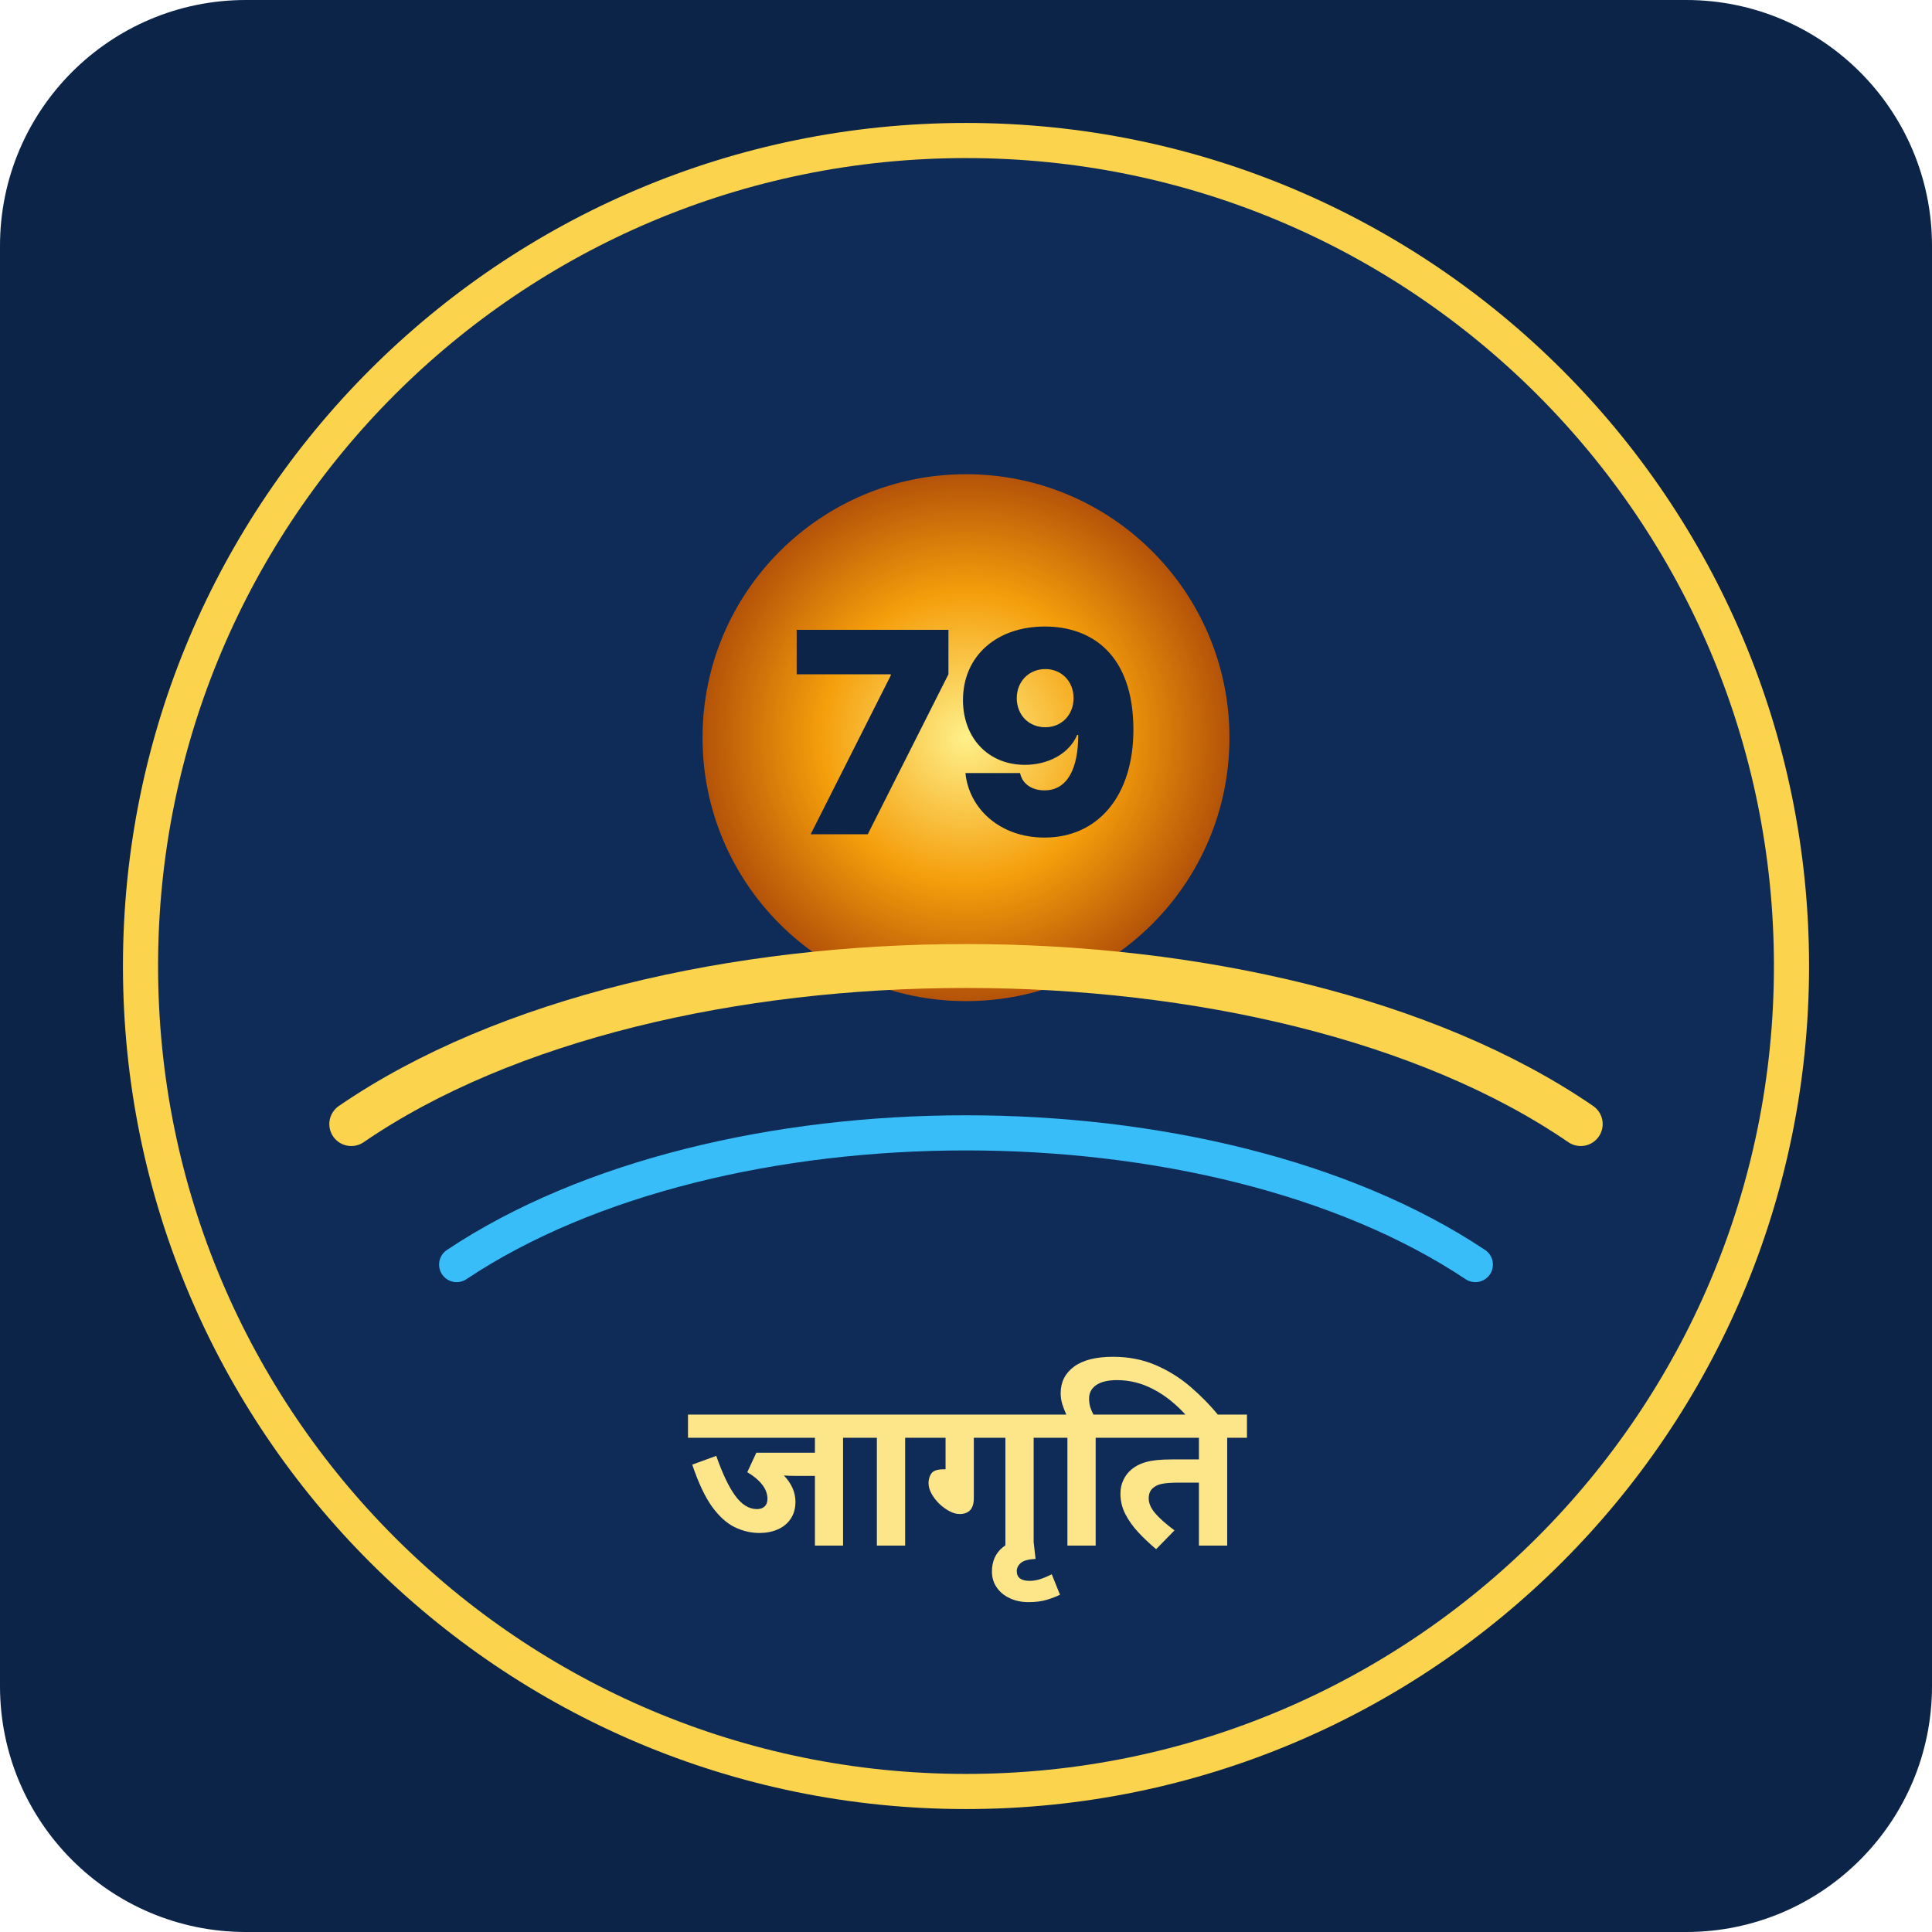
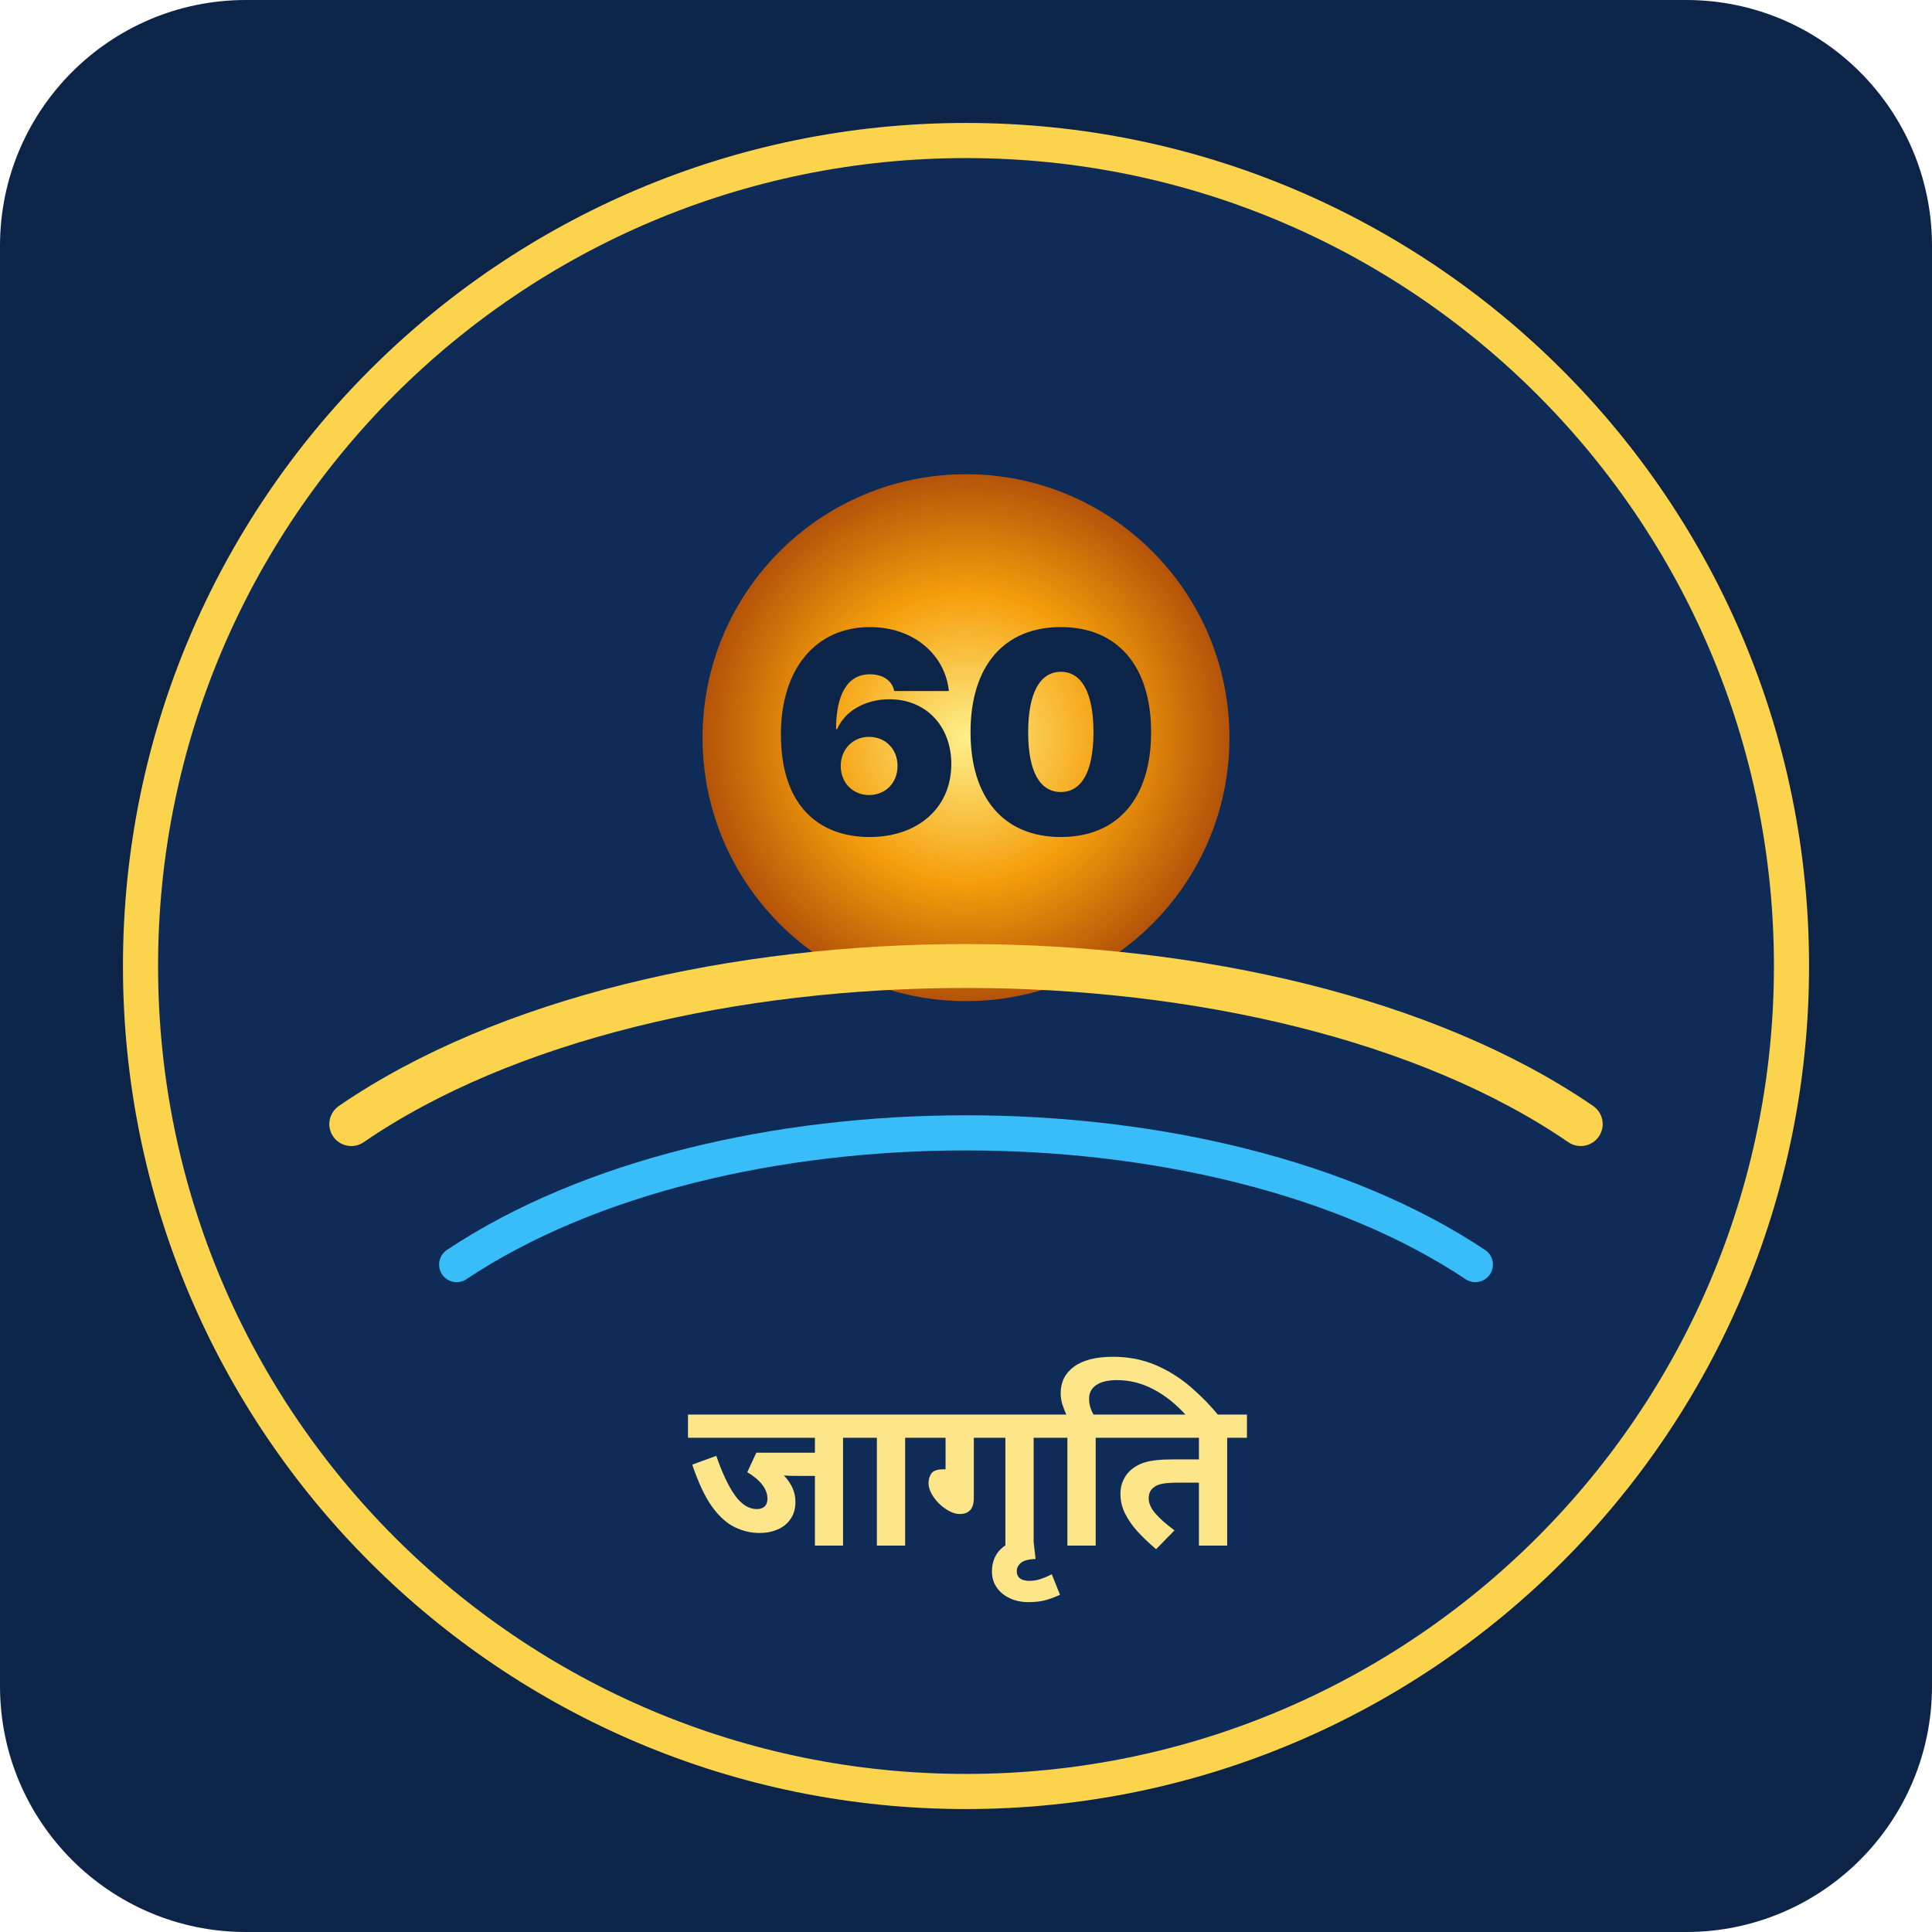
<svg xmlns="http://www.w3.org/2000/svg" viewBox="0 0 220 220" width="220" height="220">
  <defs>
-     <radialGradient id="crestSun79" cx="50%" cy="50%" r="50%">
+     <radialGradient id="crestSun60" cx="50%" cy="50%" r="50%">
      <stop offset="0%" stop-color="#FEF08A" />
      <stop offset="55%" stop-color="#F59E0B" />
      <stop offset="100%" stop-color="#B45309" />
    </radialGradient>
  </defs>
  <rect width="220" height="220" rx="28" fill="#0B2447" />
  <circle cx="110" cy="110" r="94" fill="#0F2C59" stroke="#FCD34D" stroke-width="4" />
-   <circle cx="110" cy="84" r="30" fill="url(#crestSun79)" />
-   <text x="110" y="95" text-anchor="middle" font-family="Inter, Arial, sans-serif" font-weight="900" font-size="32" fill="#0B2447">79</text>
+   <circle cx="110" cy="84" r="30" fill="url(#crestSun60)" />
+   <text x="110" y="95" text-anchor="middle" font-family="Inter, Arial, sans-serif" font-weight="900" font-size="32" fill="#0B2447">60</text>
  <path d="M40 128 C75 104, 145 104, 180 128" fill="none" stroke="#FCD34D" stroke-width="5" stroke-linecap="round" />
  <path d="M52 144 C82 124, 138 124, 168 144" fill="none" stroke="#38BDF8" stroke-width="4" stroke-linecap="round" />
  <text x="110" y="176" text-anchor="middle" font-family="'Noto Sans Devanagari', sans-serif" font-weight="800" font-size="24" fill="#FDE68A">जागृति</text>
</svg>
